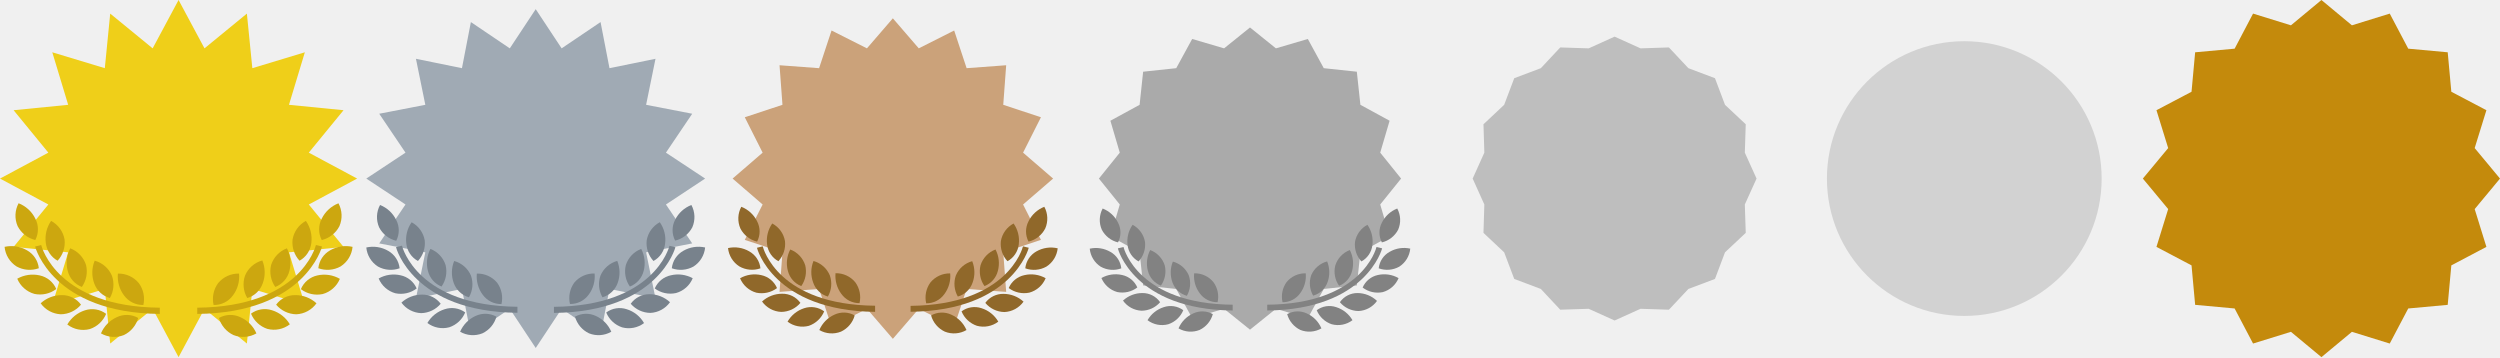
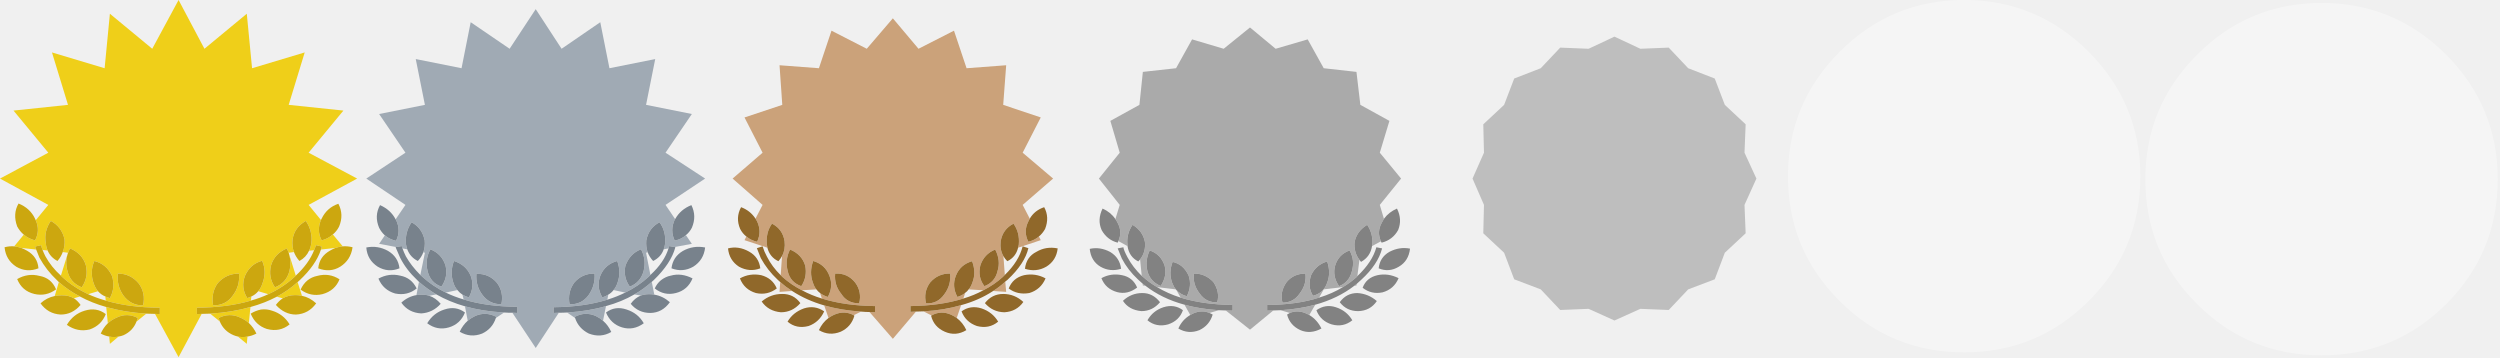
- <svg xmlns="http://www.w3.org/2000/svg" id="icons" viewBox="0 0 546 78">
+ <svg xmlns="http://www.w3.org/2000/svg" xmlns:xlink="http://www.w3.org/1999/xlink" version="1.1" preserveAspectRatio="none" x="0px" y="0px" width="546px" height="78px" viewBox="0 0 546 78">
  <defs>
-     <style>.cls-1{fill:#efcf19;}.cls-2{fill:#a0aab4;}.cls-3{fill:#cba27a;}.cls-4{fill:#aaa;}.cls-5{fill:#bebebe;}.cls-6{fill:#cca70f;}.cls-7{fill:#78828c;}.cls-8{fill:#90682a;}.cls-9{fill:#828282;}.cls-10{fill:#d2d2d2;}.cls-11{fill:#c48a0c;}</style>
+     <g id="Layer0_0_FILL">
+       <path fill="#AAAAAA" stroke="none" d=" M 296.3 62 Q 296.05 62.206 295.8 62.4 L 296.25 62.35 296.3 62 M 250.15 62.4 Q 249.848 62.19 249.55 61.95 L 249.6 62.35 250.15 62.4 M 279.65 67.75 L 281.7 68.35 Q 283.454 67.615 285.35 68.5 285.673 68.654 285.95 68.8 L 287.25 66.55 Q 283.777 67.502 279.65 67.75 M 264.15 68.35 L 266.2 67.75 Q 262.145 67.496 258.7 66.55 L 259.95 68.8 Q 260.217 68.635 260.5 68.5 262.392 67.617 264.15 68.35 M 289.1 14.9 L 285.6 8.6 278.6 10.65 273 6 267.25 10.65 260.35 8.6 256.85 14.9 249.6 15.7 248.85 22.9 242.5 26.4 244.55 33.35 240 39 244.55 44.75 243.6 47.85 Q 243.888 48.266 244.1 48.7 245.163 50.641 244.25 52.65 L 246.25 53.75 Q 246.262 53.668 246.25 53.55 245.95 51.15 247.35 49.1 249.6 50.45 250.05 52.85 250.268 55.033 249 56.65 L 249.35 60.25 Q 249.488 60.346 249.6 60.45 251.012 61.714 252.7 62.7 L 256.8 63.2 Q 256.307 62.581 256 61.75 255.2 59.55 256.1 57.2 258.45 57.7 259.6 60.2 260.35 62.4 259.2 64.7 257.789 64.31 256.9 63.3 L 257.85 65 Q 262.752 66.525 269.2 66.6 L 269.2 67.85 Q 268.451 67.847 267.7 67.8 L 273 72 278.1 67.8 Q 277.452 67.847 276.75 67.85 L 276.75 66.6 Q 283.183 66.575 288.1 65 L 289.1 63.2 293.3 62.7 Q 294.966 61.701 296.35 60.45 296.419 60.385 296.45 60.3 L 296.9 56.75 Q 295.627 55.076 295.85 52.85 296.3 50.5 298.6 49.1 299.95 51.15 299.7 53.55 299.685 53.669 299.65 53.75 L 301.6 52.7 Q 300.675 50.662 301.75 48.7 301.982 48.226 302.25 47.8 L 301.35 44.75 306 39 301.35 33.35 303.45 26.4 297.1 22.9 296.25 15.7 289.1 14.9 M 280.1 66.1 Q 279.45 63.8 281 61.6 282.55 59.75 285.1 59.75 285.4 62.1 283.85 64.1 282.5 66.1 280.1 66.1 M 294.75 54.7 Q 295.95 56.85 295.25 59.25 294.65 61.65 292.45 62.5 290.95 60.3 291.6 58 292.35 55.55 294.75 54.7 M 286.35 60.1 Q 287.4 57.85 289.85 57.1 290.7 59.6 289.85 61.75 289.1 64 286.75 64.6 285.5 62.55 286.35 60.1 M 265 61.6 Q 266.45 63.75 265.85 66 263.45 66.15 262 64.1 260.45 62.1 260.75 59.75 263.2 59.7 265 61.6 M 250.6 59.25 Q 250.05 56.85 251.1 54.7 253.5 55.5 254.35 58 254.95 60.25 253.5 62.45 251.25 61.55 250.6 59.25 Z" />
+       <path fill="#828282" stroke="none" d=" M 246.25 53.55 Q 246.262 53.668 246.25 53.75 246.599 56.099 248.6 57.1 248.816 56.878 249 56.65 250.268 55.033 250.05 52.85 249.6 50.45 247.35 49.1 245.95 51.15 246.25 53.55 M 259.6 60.2 Q 258.45 57.7 256.1 57.2 255.2 59.55 256 61.75 256.307 62.581 256.8 63.2 256.869 63.262 256.9 63.3 257.789 64.31 259.2 64.7 260.35 62.4 259.6 60.2 M 278.1 67.8 Q 278.895 67.802 279.65 67.75 283.777 67.502 287.25 66.55 292.197 65.187 295.8 62.4 296.05 62.206 296.3 62 296.837 61.538 297.35 61.05 300.95 57.75 301.85 54.25 L 300.6 54 Q 299.719 57.232 296.45 60.3 296.419 60.385 296.35 60.45 294.966 61.701 293.3 62.7 290.976 64.124 288.1 65 283.183 66.575 276.75 66.6 L 276.75 67.85 Q 277.452 67.847 278.1 67.8 M 281.7 68.35 Q 281.415 68.503 281.1 68.7 281.7 71.05 284 72.1 286.2 73.05 288.6 71.75 287.704 69.873 285.95 68.8 285.673 68.654 285.35 68.5 283.454 67.615 281.7 68.35 M 267.7 67.8 Q 268.451 67.847 269.2 67.85 L 269.2 66.6 Q 262.752 66.525 257.85 65 255.015 64.104 252.7 62.7 251.012 61.714 249.6 60.45 249.488 60.346 249.35 60.25 247.387 58.333 246.25 56.2 245.4 54.6 245.35 54 L 244.1 54.25 245 56.45 Q 246.3 58.95 248.55 61.05 249.036 61.512 249.55 61.95 249.848 62.19 250.15 62.4 253.739 65.201 258.7 66.55 262.145 67.496 266.2 67.75 266.966 67.801 267.7 67.8 M 264.85 68.7 Q 264.515 68.501 264.15 68.35 262.392 67.617 260.5 68.5 260.217 68.635 259.95 68.8 258.178 69.833 257.35 71.75 259.55 73.05 261.95 72.1 264.15 71.05 264.85 68.7 M 244.1 48.7 Q 243.888 48.266 243.6 47.85 242.596 46.348 240.8 45.55 239.6 48 240.6 50.25 241.8 52.4 244.1 53 244.187 52.834 244.25 52.65 245.163 50.641 244.1 48.7 M 251.1 54.7 Q 250.05 56.85 250.6 59.25 251.25 61.55 253.5 62.45 254.95 60.25 254.35 58 253.5 55.5 251.1 54.7 M 265.85 66 Q 266.45 63.75 265 61.6 263.2 59.7 260.75 59.75 260.45 62.1 262 64.1 263.45 66.15 265.85 66 M 289.85 57.1 Q 287.4 57.85 286.35 60.1 285.5 62.55 286.75 64.6 289.1 64 289.85 61.75 290.7 59.6 289.85 57.1 M 295.25 59.25 Q 295.95 56.85 294.75 54.7 292.35 55.55 291.6 58 290.95 60.3 292.45 62.5 294.65 61.65 295.25 59.25 M 281 61.6 Q 279.45 63.8 280.1 66.1 282.5 66.1 283.85 64.1 285.4 62.1 285.1 59.75 282.55 59.75 281 61.6 M 299.65 53.75 Q 299.685 53.669 299.7 53.55 299.95 51.15 298.6 49.1 296.3 50.5 295.85 52.85 295.627 55.076 296.9 56.75 297.069 56.997 297.25 57.2 299.295 56.058 299.65 53.75 M 302.25 47.8 Q 301.982 48.226 301.75 48.7 300.675 50.662 301.6 52.7 301.675 52.856 301.75 53 304.15 52.4 305.35 50.25 306.3 47.95 305.1 45.55 303.307 46.329 302.25 47.8 M 242.5 55.05 Q 240.3 53.85 238 54.35 238.25 57 240.35 58.25 242.45 59.45 244.85 58.7 244.55 56.3 242.5 55.05 M 300.7 65.75 Q 298.85 64.15 296.45 64 294.05 64 292.6 66 294.1 67.95 296.6 67.95 299.25 67.9 300.7 65.75 M 297.6 62.85 Q 299.5 64.35 301.95 63.85 304.45 63.15 305.45 60.75 303.15 59.6 300.85 60.1 298.4 60.65 297.6 62.85 M 287.5 67.75 Q 288.4 70.1 290.85 70.85 293.35 71.55 295.35 69.95 294.1 67.85 291.75 67.1 289.5 66.35 287.5 67.75 M 258.35 67.75 Q 256.5 66.35 254.1 67.1 251.8 67.85 250.6 69.95 252.55 71.55 255.1 70.85 257.55 70.05 258.35 67.75 M 245.25 65.7 Q 246.55 67.7 249.3 67.95 251.7 67.95 253.35 66 251.8 64 249.5 64 247.05 64 245.25 65.7 M 244 63.8 Q 246.25 64.4 248.35 62.8 247.4 60.55 245.05 60.1 242.65 59.6 240.55 60.75 241.45 63.1 244 63.8 M 305.5 58.25 Q 307.65 57 307.95 54.3 305.65 53.85 303.45 55 301.35 56.2 301.1 58.6 303.35 59.55 305.5 58.25 Z" />
+       <path fill="#FFFFFF" fill-opacity="0.349" stroke="none" d=" M 545.5 39.15 Q 545.5 23.3 534.25 11.95 522.9 0.65 507.05 0.65 491.1 0.65 479.85 11.95 468.55 23.25 468.55 39.15 468.55 55.2 479.85 66.4 491 77.6 507.05 77.6 523 77.6 534.25 66.4 545.5 55.15 545.5 39.15 M 467.45 38.5 Q 467.45 22.65 456.15 11.3 444.8 0 429 0 413.05 0 401.8 11.3 390.5 22.6 390.5 38.5 390.5 54.55 401.8 65.75 412.95 76.95 429 76.95 444.9 76.95 456.15 65.75 467.45 54.5 467.45 38.5 Z" />
+       <path fill="#A0AAB4" stroke="none" d=" M 92.15 64.35 Q 93.007 64.35 93.75 64.6 L 95.3 64.3 Q 93.263 63.095 91.5 61.55 L 90.95 64.45 Q 91.53 64.35 92.15 64.35 M 102.15 70.05 Q 102.891 69.445 103.8 69 106.1 68 108.4 69.2 108.36 69.337 108.3 69.45 L 110.1 68.25 Q 105.425 68 101.55 66.9 L 102.15 70.05 M 131.1 4.85 L 122.65 10.65 117 2 111.3 10.65 102.8 4.85 100.8 14.9 90.8 12.9 92.8 22.9 82.8 24.9 88.55 33.35 80 39 88.55 44.75 86.4 47.9 Q 86.462 47.973 86.5 48.05 87.6 50.35 86.5 52.6 85.055 52.26 84.05 51.4 L 82.8 53.25 86.5 53.95 87.75 53.75 Q 87.82 53.994 87.9 54.25 L 88.95 54.45 Q 88.747 53.893 88.65 53.25 88.45 50.6 89.9 48.55 92.2 49.8 92.75 52.5 92.884 53.944 92.45 55.1 L 92.8 55.2 91.8 60.05 Q 92.06 60.275 92.3 60.5 94.509 62.507 97.35 63.9 L 99.9 63.35 Q 99.349 62.729 99.05 61.85 98.2 59.45 99.15 57 101.8 57.85 102.8 60.25 103.7 62.6 102.4 64.95 101.638 64.726 101 64.35 L 101.25 65.4 Q 106.347 66.976 113 67 L 113 68.35 Q 112.441 68.348 111.9 68.3 L 117 76 122.05 68.3 Q 121.489 68.348 120.9 68.35 L 120.9 67.1 Q 127.568 67.027 132.65 65.45 L 132.85 64.35 Q 132.281 64.731 131.55 64.95 130.2 62.65 131.1 60.25 132.1 57.75 134.8 57 135.7 59.45 134.85 61.8 134.547 62.708 134 63.35 L 136.55 63.9 Q 139.411 62.502 141.6 60.5 141.842 60.288 142.05 60.05 L 141.1 55.2 141.45 55.1 Q 141.043 53.942 141.15 52.5 141.7 49.75 144.05 48.55 145.5 50.55 145.25 53.25 145.176 53.89 144.95 54.45 L 146 54.25 Q 146.087 53.998 146.15 53.75 L 147.35 53.95 151.1 53.25 149.8 51.35 Q 148.816 52.263 147.35 52.55 146.3 50.3 147.35 48 147.394 47.918 147.45 47.85 L 145.35 44.75 154 39 145.35 33.35 151.1 24.9 141.1 22.9 143.1 12.9 133.1 14.9 131.1 4.85 M 94 54.45 Q 96.5 55.45 97.3 58 97.9 60.5 96.4 62.6 94 61.75 93.4 59.25 92.75 56.7 94 54.45 M 140 54.45 Q 141.2 56.7 140.55 59.25 139.85 61.7 137.55 62.6 136.05 60.5 136.6 58 137.6 55.35 140 54.45 M 125.4 61.75 Q 127.15 59.7 129.85 59.75 130.05 62.3 128.55 64.45 127 66.55 124.4 66.45 123.9 63.85 125.4 61.75 M 104.05 59.8 Q 106.85 59.75 108.55 61.8 110.05 63.8 109.5 66.45 106.9 66.45 105.4 64.45 103.85 62.45 104.05 59.8 M 125.6 69.45 Q 125.588 69.341 125.55 69.2 127.75 68 130.1 69 131.011 69.446 131.7 70.05 L 132.35 66.85 Q 128.5 67.981 123.85 68.25 L 125.6 69.45 M 141.8 64.25 Q 142.378 64.25 142.9 64.35 L 142.35 61.55 Q 140.637 63.098 138.55 64.3 L 139.95 64.55 Q 140.802 64.25 141.8 64.25 Z" />
+       <path fill="#78828C" stroke="none" d=" M 90.95 64.45 Q 89.097 64.767 87.65 66.1 89.2 68.3 92 68.45 94.5 68.3 96.25 66.35 95.157 65.064 93.75 64.6 93.007 64.35 92.15 64.35 91.53 64.35 90.95 64.45 M 102.4 64.95 Q 103.7 62.6 102.8 60.25 101.8 57.85 99.15 57 98.2 59.45 99.05 61.85 99.349 62.729 99.9 63.35 100.372 63.953 101 64.35 101.638 64.726 102.4 64.95 M 101.55 66.9 Q 105.425 68 110.1 68.25 110.983 68.318 111.9 68.3 112.441 68.348 113 68.35 L 113 67 Q 106.347 66.976 101.25 65.4 99.171 64.789 97.35 63.9 94.509 62.507 92.3 60.5 92.06 60.275 91.8 60.05 89.817 58.065 88.65 56 88.189 55.079 87.9 54.25 87.82 53.994 87.75 53.75 L 86.5 53.95 86.4 54 87.4 56.3 Q 88.7 58.9 91.15 61.2 91.337 61.375 91.5 61.55 93.263 63.095 95.3 64.3 98.128 65.917 101.55 66.9 M 103.8 69 Q 102.891 69.445 102.15 70.05 101.044 71.039 100.4 72.45 102.75 73.85 105.3 72.85 107.524 71.809 108.3 69.45 108.36 69.337 108.4 69.2 106.1 68 103.8 69 M 86.4 47.9 Q 85.316 45.813 83 44.8 81.7 47.15 82.8 49.75 83.298 50.725 84.05 51.4 85.055 52.26 86.5 52.6 87.6 50.35 86.5 48.05 86.462 47.973 86.4 47.9 M 108.55 61.8 Q 106.85 59.75 104.05 59.8 103.85 62.45 105.4 64.45 106.9 66.45 109.5 66.45 110.05 63.8 108.55 61.8 M 129.85 59.75 Q 127.15 59.7 125.4 61.75 123.9 63.85 124.4 66.45 127 66.55 128.55 64.45 130.05 62.3 129.85 59.75 M 140.55 59.25 Q 141.2 56.7 140 54.45 137.6 55.35 136.6 58 136.05 60.5 137.55 62.6 139.85 61.7 140.55 59.25 M 97.3 58 Q 96.5 55.45 94 54.45 92.75 56.7 93.4 59.25 94 61.75 96.4 62.6 97.9 60.5 97.3 58 M 92.45 55.1 Q 92.884 53.944 92.75 52.5 92.2 49.8 89.9 48.55 88.45 50.6 88.65 53.25 88.747 53.893 88.95 54.45 89.584 56.167 91.25 57 92.064 56.163 92.45 55.1 M 125.55 69.2 Q 125.588 69.341 125.6 69.45 126.338 71.719 128.6 72.85 131.2 73.85 133.5 72.5 132.857 71.061 131.7 70.05 131.011 69.446 130.1 69 127.75 68 125.55 69.2 M 134.85 61.8 Q 135.7 59.45 134.8 57 132.1 57.75 131.1 60.25 130.2 62.65 131.55 64.95 132.281 64.731 132.85 64.35 133.531 63.967 134 63.35 134.547 62.708 134.85 61.8 M 142.9 64.35 Q 142.378 64.25 141.8 64.25 140.802 64.25 139.95 64.55 138.663 65.072 137.75 66.35 139.4 68.35 142.05 68.35 144.65 68.3 146.3 66 144.762 64.654 142.9 64.35 M 144.95 54.45 Q 145.176 53.89 145.25 53.25 145.5 50.55 144.05 48.55 141.7 49.75 141.15 52.5 141.043 53.942 141.45 55.1 141.858 56.161 142.65 57 144.384 56.133 144.95 54.45 M 120.9 67.1 L 120.9 68.35 Q 121.489 68.348 122.05 68.3 122.971 68.308 123.85 68.25 128.5 67.981 132.35 66.85 135.774 65.912 138.55 64.3 140.637 63.098 142.35 61.55 142.561 61.376 142.75 61.2 146.55 57.55 147.5 54 L 147.35 53.95 146.15 53.75 Q 146.087 53.998 146 54.25 145.066 57.29 142.05 60.05 141.842 60.288 141.6 60.5 139.411 62.502 136.55 63.9 134.751 64.801 132.65 65.45 127.568 67.027 120.9 67.1 M 147.45 47.85 Q 147.394 47.918 147.35 48 146.3 50.3 147.35 52.55 148.816 52.263 149.8 51.35 150.59 50.728 151.1 49.75 152.2 47.2 151 44.8 148.639 45.715 147.45 47.85 M 97.05 67.6 Q 94.65 68.35 93.3 70.6 95.5 72.25 98.05 71.5 100.55 70.75 101.55 68.25 99.55 66.75 97.05 67.6 M 87.4 60.2 Q 84.95 59.6 82.65 60.85 83.7 63.35 86.3 64.1 88.95 64.65 91 63 89.85 60.65 87.4 60.2 M 132.35 68.25 Q 133.4 70.75 135.85 71.5 138.35 72.25 140.6 70.6 139.35 68.4 136.85 67.6 134.35 66.75 132.35 68.25 M 146.65 58.6 Q 149.1 59.55 151.4 58.25 153.7 56.8 154 54.05 151.4 53.55 149.15 54.8 146.95 56.1 146.65 58.6 M 146.5 60.2 Q 145.4 60.4 144.35 61.2 143.45 61.95 143 63 145.1 64.65 147.6 64 150.2 63.35 151.25 60.8 148.8 59.55 146.5 60.2 M 82.5 58.25 Q 84.8 59.6 87.25 58.6 86.95 56.1 84.75 54.8 82.5 53.55 80 54.05 80.2 56.75 82.5 58.25 Z" />
+       <path fill="#CBA27A" stroke="none" d=" M 216.9 63.55 L 219.75 63.75 219.55 61.5 Q 218.334 62.642 216.9 63.55 M 207.75 68.75 Q 208.418 69.062 208.95 69.45 L 209.9 66.65 Q 206.187 67.744 201.7 68 L 203.45 68.9 Q 205.509 67.727 207.75 68.75 M 173 63.55 Q 171.614 62.674 170.4 61.6 L 170.25 63.75 173 63.55 M 186.45 68.85 L 188.05 68.05 Q 183.679 67.758 180 66.7 L 180.95 69.45 Q 181.506 69.051 182.15 68.75 184.434 67.73 186.45 68.85 M 211.1 14.9 L 208.35 6.7 200.6 10.65 195 4 189.3 10.65 181.6 6.7 178.85 14.9 170.25 14.25 170.85 22.9 162.6 25.65 166.55 33.35 160 39 166.55 44.75 165 47.75 Q 165.187 48.044 165.35 48.35 166.4 50.6 165.35 52.8 163.967 52.475 163 51.65 L 162.6 52.45 167.6 54.1 Q 167.541 53.801 167.5 53.45 167.2 50.85 168.6 48.85 170.95 50.05 171.35 52.7 171.562 54.504 170.8 55.9 L 170.5 60.1 Q 170.698 60.312 170.9 60.5 172.795 62.191 175.15 63.4 L 178.3 63.2 Q 177.82 62.597 177.55 61.75 176.7 59.5 177.6 57 180.2 57.75 181.15 60.25 182.05 62.55 180.8 64.85 179.834 64.56 179.1 64 L 179.5 65.2 Q 184.542 66.776 191.1 66.85 L 191.1 68.2 Q 190.508 68.192 189.9 68.15 L 195 74 200.05 68.05 Q 199.461 68.098 198.85 68.1 L 198.85 66.85 Q 205.414 66.776 210.4 65.2 L 210.8 63.95 Q 210.111 64.547 209.1 64.85 207.85 62.55 208.75 60.25 209.7 57.8 212.3 57.05 213.25 59.55 212.35 61.75 212.08 62.595 211.55 63.2 L 214.75 63.4 Q 217.129 62.194 219 60.5 219.239 60.282 219.45 60.05 L 219.15 55.95 Q 218.337 54.547 218.55 52.7 219 50.05 221.35 48.85 222.75 50.8 222.5 53.45 222.454 53.789 222.35 54.1 L 227.3 52.45 226.9 51.65 Q 225.92 52.47 224.6 52.8 223.45 50.6 224.6 48.35 224.738 48.047 224.9 47.75 L 223.35 44.75 230 39 223.35 33.35 227.3 25.65 219.1 22.9 219.75 14.25 211.1 14.9 M 182.4 59.75 Q 185.1 59.6 186.8 61.75 188.25 63.75 187.65 66.25 185.05 66.25 183.75 64.2 182.15 62.25 182.4 59.75 M 172.55 54.5 Q 175.1 55.55 175.85 58 176.35 60.45 175 62.5 172.6 61.65 172.05 59.25 171.4 56.7 172.55 54.5 M 214.1 58 Q 214.9 55.5 217.35 54.5 218.6 56.9 217.85 59.25 217.3 61.6 215 62.5 213.5 60.55 214.1 58 M 203.1 61.75 Q 204.85 59.7 207.5 59.75 207.75 62.25 206.25 64.25 204.75 66.4 202.25 66.25 201.65 63.8 203.1 61.75 Z" />
+       <path fill="#90682A" stroke="none" d=" M 203.45 68.9 Q 203.404 68.918 203.35 68.95 203.95 71.4 206.35 72.45 208.75 73.5 211.05 72.1 210.312 70.483 208.95 69.45 208.418 69.062 207.75 68.75 205.509 67.727 203.45 68.9 M 212.3 57.05 Q 209.7 57.8 208.75 60.25 207.85 62.55 209.1 64.85 210.111 64.547 210.8 63.95 211.252 63.648 211.55 63.2 212.08 62.595 212.35 61.75 213.25 59.55 212.3 57.05 M 222.35 54.1 Q 222.454 53.789 222.5 53.45 222.75 50.8 221.35 48.85 219 50.05 218.55 52.7 218.337 54.547 219.15 55.95 219.493 56.543 220 57.05 221.864 56.14 222.35 54.1 M 167.5 53.45 Q 167.541 53.801 167.6 54.1 168.103 56.144 170 57.05 170.482 56.524 170.8 55.9 171.562 54.504 171.35 52.7 170.95 50.05 168.6 48.85 167.2 50.85 167.5 53.45 M 177.6 57 Q 176.7 59.5 177.55 61.75 177.82 62.597 178.3 63.2 178.665 63.681 179.1 64 179.834 64.56 180.8 64.85 182.05 62.55 181.15 60.25 180.2 57.75 177.6 57 M 200.05 68.05 Q 200.884 68.054 201.7 68 206.187 67.744 209.9 66.65 213.841 65.567 216.9 63.55 218.334 62.642 219.55 61.5 219.821 61.318 220.05 61.1 223.8 57.6 224.6 54.2 L 223.35 53.8 Q 222.512 57.104 219.45 60.05 219.239 60.282 219 60.5 217.129 62.194 214.75 63.4 212.763 64.495 210.4 65.2 205.414 66.776 198.85 66.85 L 198.85 68.1 Q 199.461 68.098 200.05 68.05 M 188.05 68.05 Q 188.98 68.141 189.9 68.15 190.508 68.192 191.1 68.2 L 191.1 66.85 Q 184.542 66.776 179.5 65.2 177.172 64.492 175.15 63.4 172.795 62.191 170.9 60.5 170.698 60.312 170.5 60.1 168.59 58.23 167.5 56.05 166.9 54.95 166.55 53.8 L 165.3 54.2 166.15 56.35 Q 167.6 59 169.85 61.1 170.12 61.355 170.4 61.6 171.614 62.674 173 63.55 176.089 65.566 180 66.7 183.679 67.758 188.05 68.05 M 183.6 72.45 Q 185.9 71.4 186.6 68.95 186.541 68.915 186.45 68.85 184.434 67.73 182.15 68.75 181.506 69.051 180.95 69.45 179.599 70.458 178.85 72.1 181.1 73.45 183.6 72.45 M 165.35 48.35 Q 165.187 48.044 165 47.75 163.838 45.985 161.85 45.25 160.6 47.55 161.65 50 162.176 51.007 163 51.65 163.967 52.475 165.35 52.8 166.4 50.6 165.35 48.35 M 224.9 47.75 Q 224.738 48.047 224.6 48.35 223.45 50.6 224.6 52.8 225.92 52.47 226.9 51.65 227.688 50.99 228.25 50 229.25 47.45 228.05 45.25 225.966 45.945 224.9 47.75 M 207.5 59.75 Q 204.85 59.7 203.1 61.75 201.65 63.8 202.25 66.25 204.75 66.4 206.25 64.25 207.75 62.25 207.5 59.75 M 217.35 54.5 Q 214.9 55.5 214.1 58 213.5 60.55 215 62.5 217.3 61.6 217.85 59.25 218.6 56.9 217.35 54.5 M 175.85 58 Q 175.1 55.55 172.55 54.5 171.4 56.7 172.05 59.25 172.6 61.65 175 62.5 176.35 60.45 175.85 58 M 186.8 61.75 Q 185.1 59.6 182.4 59.75 182.15 62.25 183.75 64.2 185.05 66.25 187.65 66.25 188.25 63.75 186.8 61.75 M 213.35 71.2 Q 216 71.9 218 70.25 216.75 68.15 214.35 67.35 211.95 66.6 210 68 210.9 70.35 213.35 71.2 M 215.1 66.2 Q 216.8 68.15 219.35 68.2 222 68.05 223.5 65.95 221.6 64.2 219.1 64.2 216.65 64.2 215.1 66.2 M 228.35 60.8 Q 226.15 59.6 223.65 60.1 221.2 60.7 220.3 63 222.2 64.45 224.8 64 227.3 63.25 228.35 60.8 M 226.35 55 Q 224.15 56.1 223.85 58.7 226.3 59.5 228.5 58.25 230.7 56.9 231 54.25 228.45 53.75 226.35 55 M 180 68 Q 177.95 66.6 175.6 67.35 173.2 68.2 172 70.25 173.95 71.9 176.6 71.2 178.95 70.35 180 68 M 166.35 65.85 Q 167.8 67.95 170.55 68.2 173.05 68.2 174.8 66.2 173.3 64.15 170.8 64.2 168.3 64.2 166.35 65.85 M 165.1 64 Q 167.6 64.55 169.65 63 168.7 60.75 166.25 60.1 163.75 59.6 161.6 60.8 162.55 63.25 165.1 64 M 166.05 58.6 Q 165.75 56.15 163.6 54.95 161.3 53.65 159 54.25 159.25 56.85 161.4 58.25 163.7 59.5 166.05 58.6 Z" />
+       <path fill="#EFCF19" stroke="none" d=" M 54.05 73.5 Q 52.995 73.725 51.95 73.5 L 53.9 75.1 54.05 73.5 M 45.9 68.5 L 48 70.2 Q 47.864 69.86 47.75 69.45 50.1 68.25 52.45 69.35 53.518 69.817 54.35 70.55 L 54.7 67.05 Q 50.721 68.203 45.9 68.5 M 61.75 65.15 Q 62.949 64.45 64.5 64.45 65.246 64.45 65.95 64.6 L 65 61.6 Q 62.979 63.437 60.45 64.8 L 61.75 65.15 M 16.15 65.15 L 17.45 64.75 Q 14.943 63.431 12.85 61.6 L 11.95 64.65 Q 12.686 64.5 13.5 64.5 15.009 64.471 16.15 65.15 M 25.9 73.5 Q 24.875 73.724 23.85 73.5 L 24 75.1 25.9 73.5 M 30.1 69.45 Q 29.992 69.883 29.8 70.25 L 31.95 68.5 Q 27.198 68.199 23.2 67.05 L 23.55 70.6 Q 24.396 69.833 25.5 69.35 27.8 68.25 30.1 69.45 M 63.05 22.9 L 66.55 11.45 55.05 14.9 53.9 3 44.65 10.65 39 0 33.25 10.65 24 3 22.85 14.9 11.35 11.45 14.85 22.9 2.95 24.15 10.55 33.35 0 39 10.55 44.75 7.8 48.1 Q 8.813 50.36 7.65 52.5 6.222 52.123 5.2 51.25 L 3.1 53.8 Q 3.875 53.894 4.65 54.15 L 7.9 54.5 7.65 53.85 9 53.55 Q 9.028 53.938 9.3 54.6 L 10.4 54.7 Q 10.069 53.979 10 53.05 9.55 50.5 11.1 48.25 13.5 49.55 14.1 52.3 14.211 53.801 13.7 55.05 L 14.85 55.2 13.3 60.2 Q 13.45 60.37 13.6 60.5 16.04 62.754 19.25 64.25 L 21.4 63.6 Q 20.841 62.947 20.5 62 19.55 59.45 20.6 57 23.25 57.65 24.45 60.25 25.25 62.8 24 65.1 23.466 64.977 23 64.75 L 23.1 65.65 Q 28.219 67.176 34.9 67.2 L 34.9 68.6 Q 34.379 68.595 33.85 68.55 L 39 78 44.05 68.55 Q 43.527 68.595 43 68.6 L 43 67.2 Q 49.683 67.176 54.8 65.65 L 54.9 64.75 Q 54.482 64.965 54 65.1 52.55 62.8 53.5 60.25 54.65 57.65 57.25 56.95 58.3 59.35 57.3 61.95 56.987 62.91 56.4 63.6 L 58.6 64.25 Q 61.856 62.758 64.3 60.5 64.449 60.365 64.6 60.2 L 63.15 55.55 Q 63.674 57.39 63.2 59.25 62.5 61.8 60.05 62.75 58.55 60.55 59.2 57.95 59.95 55.4 62.65 54.25 62.882 54.724 63.05 55.2 L 64.2 55.05 Q 63.733 53.799 63.9 52.3 64.3 49.65 66.8 48.25 68.3 50.5 68 53.05 67.878 53.993 67.5 54.75 L 68.6 54.65 Q 68.841 54.102 69 53.55 L 70.3 53.85 Q 70.218 54.171 70.1 54.5 L 73.25 54.15 Q 74.055 53.892 74.85 53.8 L 72.7 51.2 Q 71.699 52.11 70.25 52.5 69.123 50.34 70.1 48.05 L 67.4 44.75 78 39 67.4 33.35 75 24.15 63.05 22.9 M 25.75 59.75 Q 28.45 59.75 30.25 61.85 31.85 63.95 31.25 66.7 28.6 66.7 27 64.6 25.45 62.45 25.75 59.75 M 14.75 59.25 Q 14 56.65 15.3 54.25 18 55.4 18.75 57.95 19.35 60.6 17.85 62.75 15.35 61.75 14.75 59.25 M 50.8 64.6 Q 49.3 66.7 46.55 66.7 46.05 63.95 47.55 61.85 49.4 59.75 52.2 59.75 52.45 62.45 50.8 64.6 Z" />
+       <path fill="#CCA70F" stroke="none" d=" M 47.75 69.45 Q 47.864 69.86 48 70.2 48.88 72.309 51 73.2 51.482 73.401 51.95 73.5 52.995 73.725 54.05 73.5 55.013 73.362 56 72.85 55.362 71.49 54.35 70.55 53.518 69.817 52.45 69.35 50.1 68.25 47.75 69.45 M 57.25 56.95 Q 54.65 57.65 53.5 60.25 52.55 62.8 54 65.1 54.482 64.965 54.9 64.75 55.803 64.339 56.4 63.6 56.987 62.91 57.3 61.95 58.3 59.35 57.25 56.95 M 64.5 64.45 Q 62.949 64.45 61.75 65.15 60.914 65.708 60.25 66.6 62.15 68.7 64.65 68.7 67.4 68.55 69.05 66.25 67.659 64.966 65.95 64.6 65.246 64.45 64.5 64.45 M 70.1 54.5 Q 70.218 54.171 70.3 53.85 L 69 53.55 Q 68.841 54.102 68.6 54.65 67.457 57.552 64.6 60.2 64.449 60.365 64.3 60.5 61.856 62.758 58.6 64.25 56.842 65.08 54.8 65.65 49.683 67.176 43 67.2 L 43 68.6 Q 43.527 68.595 44.05 68.55 45 68.555 45.9 68.5 50.721 68.203 54.7 67.05 57.833 66.192 60.45 64.8 62.979 63.437 65 61.6 65.214 61.425 65.4 61.25 69.007 57.871 70.1 54.5 M 67.5 54.75 Q 67.878 53.993 68 53.05 68.3 50.5 66.8 48.25 64.3 49.65 63.9 52.3 63.733 53.799 64.2 55.05 64.6 56.111 65.4 57 66.864 56.187 67.5 54.75 M 74.85 53.8 Q 74.055 53.892 73.25 54.15 72.656 54.396 72.05 54.75 69.75 56.05 69.5 58.6 72.1 59.6 74.3 58.25 76.6 56.8 77 54 75.912 53.723 74.85 53.8 M 17.6 66.6 Q 16.971 65.698 16.15 65.15 15.009 64.471 13.5 64.5 12.686 64.5 11.95 64.65 10.187 65.018 8.85 66.25 10.5 68.55 13.25 68.7 15.8 68.7 17.6 66.6 M 3.1 53.8 Q 2.051 53.721 1 54 1.25 56.75 3.55 58.25 5.85 59.6 8.4 58.6 8.2 56.05 5.9 54.75 5.28 54.396 4.65 54.15 3.875 53.894 3.1 53.8 M 13.7 55.05 Q 14.211 53.801 14.1 52.3 13.5 49.55 11.1 48.25 9.55 50.5 10 53.05 10.069 53.979 10.4 54.7 11.008 56.18 12.55 57 13.327 56.112 13.7 55.05 M 33.85 68.55 Q 34.379 68.595 34.9 68.6 L 34.9 67.2 Q 28.219 67.176 23.1 65.65 21.067 65.078 19.25 64.25 16.04 62.754 13.6 60.5 13.45 60.37 13.3 60.2 11.209 58.334 9.9 55.95 9.521 55.192 9.3 54.6 9.028 53.938 9 53.55 L 7.65 53.85 7.9 54.5 8.6 56.25 Q 10.1 59 12.5 61.25 12.689 61.425 12.85 61.6 14.943 63.431 17.45 64.75 20.102 66.185 23.2 67.05 27.198 68.199 31.95 68.5 32.907 68.555 33.85 68.55 M 22 72.85 Q 22.925 73.35 23.85 73.5 24.875 73.724 25.9 73.5 26.45 73.42 27 73.2 29.042 72.242 29.8 70.25 29.992 69.883 30.1 69.45 27.8 68.25 25.5 69.35 24.396 69.833 23.55 70.6 22.594 71.528 22 72.85 M 24.45 60.25 Q 23.25 57.65 20.6 57 19.55 59.45 20.5 62 20.841 62.947 21.4 63.6 22.066 64.362 23 64.75 23.466 64.977 24 65.1 25.25 62.8 24.45 60.25 M 7.8 48.1 Q 7.737 47.92 7.65 47.75 6.55 45.45 4.05 44.45 2.75 46.7 3.75 49.45 4.326 50.534 5.2 51.25 6.222 52.123 7.65 52.5 8.813 50.36 7.8 48.1 M 70.25 47.75 Q 70.177 47.899 70.1 48.05 69.123 50.34 70.25 52.5 71.699 52.11 72.7 51.2 73.519 50.518 74.05 49.5 75.15 46.9 73.9 44.5 71.4 45.35 70.25 47.75 M 46.55 66.7 Q 49.3 66.7 50.8 64.6 52.45 62.45 52.2 59.75 49.4 59.75 47.55 61.85 46.05 63.95 46.55 66.7 M 15.3 54.25 Q 14 56.65 14.75 59.25 15.35 61.75 17.85 62.75 19.35 60.6 18.75 57.95 18 55.4 15.3 54.25 M 30.25 61.85 Q 28.45 59.75 25.75 59.75 25.45 62.45 27 64.6 28.6 66.7 31.25 66.7 31.85 63.95 30.25 61.85 M 63.05 55.2 Q 62.882 54.724 62.65 54.25 59.95 55.4 59.2 57.95 58.55 60.55 60.05 62.75 62.5 61.8 63.2 59.25 63.674 57.39 63.15 55.55 L 63.05 55.2 M 59.4 67.85 Q 58.3 67.45 57 67.6 55.8 67.85 54.75 68.5 55.8 71.05 58.3 71.85 61.1 72.6 63.25 70.85 61.9 68.6 59.4 67.85 M 65.65 63.25 Q 67.85 64.85 70.4 64.25 73.15 63.5 74.15 61 71.9 59.55 69.3 60.25 66.8 60.75 65.65 63.25 M 18.5 67.85 Q 16 68.6 14.6 70.95 16.95 72.6 19.6 71.95 22.15 71.05 23.1 68.6 21.1 67.05 18.5 67.85 M 8.6 60.25 Q 6.1 59.6 3.75 60.95 4.8 63.55 7.5 64.2 10.05 64.8 12.25 63.2 11.2 60.7 8.6 60.25 Z" />
+       <path fill="#BEBEBE" stroke="none" d=" M 381 44.75 L 383.6 39 381 33.35 381.25 27.15 376.7 22.9 374.5 17.15 368.7 14.9 364.45 10.4 358.25 10.65 352.6 8 346.95 10.65 340.75 10.4 336.5 14.9 330.7 17.15 328.5 22.9 323.95 27.15 324.1 33.35 321.6 39 324.1 44.75 323.95 50.95 328.5 55.2 330.7 61 336.5 63.2 340.75 67.7 346.95 67.45 352.6 70 358.25 67.45 364.45 67.7 368.7 63.2 374.5 61 376.7 55.2 381.25 50.95 381 44.75 Z" />
+     </g>
  </defs>
-   <polygon class="cls-1" points="39 0 44.66 10.56 53.92 2.97 55.11 14.89 66.58 11.42 63.11 22.89 75.03 24.07 67.44 33.34 78 39 67.44 44.66 75.03 53.92 63.11 55.11 66.58 66.58 55.11 63.11 53.92 75.03 44.66 67.44 39 78 33.34 67.44 24.07 75.03 22.89 63.11 11.42 66.58 14.89 55.11 2.97 53.92 10.56 44.66 0 39 10.56 33.34 2.97 24.07 14.89 22.89 11.42 11.42 22.89 14.89 24.07 2.97 33.34 10.56 39 0" />
-   <polygon class="cls-2" points="117 2 122.66 10.56 131.16 4.82 133.11 14.89 143.16 12.84 141.11 22.89 151.18 24.84 145.44 33.34 154 39 145.44 44.66 151.18 53.16 141.11 55.11 143.16 65.16 133.11 63.11 131.16 73.18 122.66 67.44 117 76 111.34 67.44 102.84 73.18 100.89 63.11 90.84 65.16 92.89 55.11 82.82 53.16 88.56 44.66 80 39 88.56 33.34 82.82 24.84 92.89 22.89 90.84 12.84 100.89 14.89 102.84 4.82 111.34 10.56 117 2" />
-   <polygon class="cls-3" points="195 4 200.66 10.56 208.39 6.66 211.11 14.89 219.75 14.25 219.11 22.89 227.34 25.61 223.44 33.34 230 39 223.44 44.66 227.34 52.39 219.11 55.11 219.75 63.75 211.11 63.11 208.39 71.34 200.66 67.44 195 74 189.34 67.44 181.61 71.34 178.89 63.11 170.25 63.75 170.89 55.11 162.66 52.39 166.56 44.66 160 39 166.56 33.34 162.66 25.61 170.89 22.89 170.25 14.25 178.89 14.89 181.61 6.66 189.34 10.56 195 4" />
-   <polygon class="cls-4" points="273 6 278.66 10.56 285.63 8.51 289.11 14.89 296.33 15.66 297.11 22.89 303.49 26.37 301.44 33.34 306 39 301.44 44.66 303.49 51.63 297.11 55.11 296.33 62.34 289.11 63.11 285.63 69.49 278.66 67.44 273 72 267.34 67.44 260.37 69.49 256.89 63.11 249.66 62.34 248.89 55.11 242.51 51.63 244.56 44.66 240 39 244.56 33.34 242.51 26.37 248.89 22.89 249.66 15.66 256.89 14.89 260.37 8.51 267.34 10.56 273 6" />
-   <polygon class="cls-5" points="352.63 8 358.29 10.56 364.49 10.36 368.74 14.89 374.55 17.08 376.74 22.89 381.27 27.14 381.07 33.34 383.63 39 381.07 44.66 381.27 50.86 376.74 55.11 374.55 60.92 368.74 63.11 364.49 67.64 358.29 67.44 352.63 70 346.97 67.44 340.76 67.64 336.52 63.11 330.71 60.92 328.51 55.11 323.99 50.86 324.18 44.66 321.63 39 324.18 33.34 323.99 27.14 328.51 22.89 330.71 17.08 336.52 14.89 340.76 10.36 346.97 10.56 352.63 8" />
-   <path class="cls-6" d="M72.1,54.67a5.11,5.11,0,0,0-2.58,3.91,5.88,5.88,0,0,0,4.87-.39A5.71,5.71,0,0,0,77,53.91,6.85,6.85,0,0,0,72.1,54.67Z" />
-   <path class="cls-6" d="M68,53.05a6.86,6.86,0,0,0-1.2-4.81A5.7,5.7,0,0,0,63.9,52.3a5.85,5.85,0,0,0,1.52,4.64A5.1,5.1,0,0,0,68,53.05Z" />
-   <path class="cls-6" d="M63.21,59.16a6.84,6.84,0,0,0-.55-4.93,5.78,5.78,0,0,0-3.45,3.64,5.92,5.92,0,0,0,.91,4.8A5.05,5.05,0,0,0,63.21,59.16Z" />
-   <path class="cls-6" d="M57.38,61.88a6.84,6.84,0,0,0-.09-5,5.72,5.72,0,0,0-3.77,3.3A5.88,5.88,0,0,0,54,65.09,5.06,5.06,0,0,0,57.38,61.88Z" />
-   <path class="cls-6" d="M50.87,64.52a6.82,6.82,0,0,0,1.34-4.77,5.75,5.75,0,0,0-4.56,2.07,5.86,5.86,0,0,0-1,4.79A5.07,5.07,0,0,0,50.87,64.52Z" />
-   <path class="cls-6" d="M74.13,49.4a5.75,5.75,0,0,0-.21-5,6.83,6.83,0,0,0-3.65,3.35,5.06,5.06,0,0,0,0,4.68A5.91,5.91,0,0,0,74.13,49.4Z" />
-   <path class="cls-6" d="M69.32,60.15a5.09,5.09,0,0,0-3.61,3,5.87,5.87,0,0,0,4.77,1.07,5.73,5.73,0,0,0,3.75-3.32A6.85,6.85,0,0,0,69.32,60.15Z" />
-   <path class="cls-6" d="M60.31,66.54a5.88,5.88,0,0,0,4.41,2.1,5.73,5.73,0,0,0,4.4-2.4,6.78,6.78,0,0,0-4.62-1.79A5.1,5.1,0,0,0,60.31,66.54Z" />
-   <path class="cls-6" d="M59.44,67.77a5.07,5.07,0,0,0-4.62.73,5.86,5.86,0,0,0,3.57,3.33,5.68,5.68,0,0,0,4.91-1A6.84,6.84,0,0,0,59.44,67.77Z" />
-   <path class="cls-6" d="M52.49,69.27a5.07,5.07,0,0,0-4.67.17A5.86,5.86,0,0,0,51,73.18a5.74,5.74,0,0,0,5-.37A6.81,6.81,0,0,0,52.49,69.27Z" />
-   <path class="cls-6" d="M70.33,53.84,69,53.51c-.13.55-3.63,13.48-25.92,13.69l0,1.36C66.5,68.35,70.3,54,70.33,53.84Z" />
-   <path class="cls-6" d="M8.48,58.58A5.11,5.11,0,0,0,5.9,54.67,6.85,6.85,0,0,0,1,53.91a5.71,5.71,0,0,0,2.61,4.28A5.88,5.88,0,0,0,8.48,58.58Z" />
-   <path class="cls-6" d="M12.58,56.94A5.85,5.85,0,0,0,14.1,52.3a5.71,5.71,0,0,0-2.94-4.06A6.88,6.88,0,0,0,10,53.05,5.1,5.1,0,0,0,12.58,56.94Z" />
-   <path class="cls-6" d="M17.88,62.67a5.92,5.92,0,0,0,.91-4.8,5.78,5.78,0,0,0-3.45-3.64,6.84,6.84,0,0,0-.55,4.93A5.05,5.05,0,0,0,17.88,62.67Z" />
-   <path class="cls-6" d="M24,65.09a5.89,5.89,0,0,0,.45-4.86,5.72,5.72,0,0,0-3.77-3.3,6.84,6.84,0,0,0-.09,5A5.07,5.07,0,0,0,24,65.09Z" />
-   <path class="cls-6" d="M31.31,66.61a5.86,5.86,0,0,0-1-4.79,5.75,5.75,0,0,0-4.56-2.07,6.82,6.82,0,0,0,1.34,4.77A5.07,5.07,0,0,0,31.31,66.61Z" />
-   <path class="cls-6" d="M7.71,52.42a5.06,5.06,0,0,0,0-4.68,6.83,6.83,0,0,0-3.65-3.35,5.75,5.75,0,0,0-.21,5A5.91,5.91,0,0,0,7.71,52.42Z" />
-   <path class="cls-6" d="M8.68,60.15a6.85,6.85,0,0,0-4.91.72,5.73,5.73,0,0,0,3.75,3.32,5.87,5.87,0,0,0,4.77-1.07A5.09,5.09,0,0,0,8.68,60.15Z" />
-   <path class="cls-6" d="M17.69,66.54a5.1,5.1,0,0,0-4.19-2.09,6.81,6.81,0,0,0-4.62,1.79,5.73,5.73,0,0,0,4.4,2.4A5.88,5.88,0,0,0,17.69,66.54Z" />
-   <path class="cls-6" d="M18.56,67.77a6.84,6.84,0,0,0-3.86,3.1,5.68,5.68,0,0,0,4.91,1,5.86,5.86,0,0,0,3.57-3.33A5.07,5.07,0,0,0,18.56,67.77Z" />
-   <path class="cls-6" d="M25.51,69.27a6.81,6.81,0,0,0-3.46,3.54,5.74,5.74,0,0,0,5,.37,5.86,5.86,0,0,0,3.13-3.74A5.07,5.07,0,0,0,25.51,69.27Z" />
-   <path class="cls-6" d="M9,53.51l-1.33.33C7.7,54,11.5,68.35,34.9,68.56V67.2C12.63,67,9.13,54.06,9,53.51Z" />
-   <path class="cls-7" d="M149.23,54.78a5,5,0,0,0-2.51,3.81,5.73,5.73,0,0,0,4.74-.38A5.56,5.56,0,0,0,154,54.05,6.64,6.64,0,0,0,149.23,54.78Z" />
-   <path class="cls-7" d="M145.26,53.21a6.62,6.62,0,0,0-1.16-4.68,5.56,5.56,0,0,0-2.86,3.95A5.71,5.71,0,0,0,142.72,57,4.91,4.91,0,0,0,145.26,53.21Z" />
-   <path class="cls-7" d="M140.58,59.16a6.7,6.7,0,0,0-.54-4.8,5.61,5.61,0,0,0-3.36,3.54,5.74,5.74,0,0,0,.89,4.68A4.94,4.94,0,0,0,140.58,59.16Z" />
-   <path class="cls-7" d="M134.9,61.8a6.68,6.68,0,0,0-.09-4.82,5.6,5.6,0,0,0-3.67,3.22,5.71,5.71,0,0,0,.44,4.73A5,5,0,0,0,134.9,61.8Z" />
-   <path class="cls-7" d="M128.56,64.37a6.63,6.63,0,0,0,1.3-4.64,5.58,5.58,0,0,0-4.44,2,5.73,5.73,0,0,0-.94,4.66A4.93,4.93,0,0,0,128.56,64.37Z" />
-   <path class="cls-7" d="M151.2,49.65a5.57,5.57,0,0,0-.2-4.88A6.62,6.62,0,0,0,147.45,48a4.9,4.9,0,0,0,0,4.55A5.7,5.7,0,0,0,151.2,49.65Z" />
-   <path class="cls-7" d="M146.53,60.12A4.93,4.93,0,0,0,143,63a5.69,5.69,0,0,0,4.64,1,5.56,5.56,0,0,0,3.65-3.23A6.67,6.67,0,0,0,146.53,60.12Z" />
-   <path class="cls-7" d="M137.75,66.34a5.76,5.76,0,0,0,4.3,2,5.61,5.61,0,0,0,4.28-2.34,6.66,6.66,0,0,0-4.5-1.75A5,5,0,0,0,137.75,66.34Z" />
-   <path class="cls-7" d="M136.9,67.54a4.93,4.93,0,0,0-4.5.71,5.72,5.72,0,0,0,3.48,3.25,5.55,5.55,0,0,0,4.78-.94A6.63,6.63,0,0,0,136.9,67.54Z" />
-   <path class="cls-7" d="M130.13,69a5,5,0,0,0-4.55.16,5.7,5.7,0,0,0,3.06,3.64,5.58,5.58,0,0,0,4.87-.35A6.69,6.69,0,0,0,130.13,69Z" />
-   <path class="cls-7" d="M147.51,54l-1.3-.32c-.13.54-3.54,13.13-25.23,13.33v1.33C143.78,68.11,147.47,54.11,147.51,54Z" />
-   <path class="cls-7" d="M87.28,58.59a5,5,0,0,0-2.51-3.81A6.64,6.64,0,0,0,80,54.05a5.56,5.56,0,0,0,2.54,4.16A5.73,5.73,0,0,0,87.28,58.59Z" />
-   <path class="cls-7" d="M91.28,57a5.71,5.71,0,0,0,1.48-4.51,5.56,5.56,0,0,0-2.86-3.95,6.62,6.62,0,0,0-1.16,4.68A4.91,4.91,0,0,0,91.28,57Z" />
-   <path class="cls-7" d="M96.43,62.58a5.74,5.74,0,0,0,.89-4.68A5.61,5.61,0,0,0,94,54.36a6.7,6.7,0,0,0-.54,4.8A4.94,4.94,0,0,0,96.43,62.58Z" />
-   <path class="cls-7" d="M102.42,64.93a5.71,5.71,0,0,0,.44-4.73A5.6,5.6,0,0,0,99.19,57a6.68,6.68,0,0,0-.09,4.82A5,5,0,0,0,102.42,64.93Z" />
-   <path class="cls-7" d="M109.52,66.41a5.73,5.73,0,0,0-.94-4.66,5.58,5.58,0,0,0-4.44-2,6.63,6.63,0,0,0,1.3,4.64A4.93,4.93,0,0,0,109.52,66.41Z" />
-   <path class="cls-7" d="M86.53,52.59a4.9,4.9,0,0,0,0-4.55A6.62,6.62,0,0,0,83,44.77a5.57,5.57,0,0,0-.2,4.88A5.7,5.7,0,0,0,86.53,52.59Z" />
-   <path class="cls-7" d="M87.47,60.12a6.67,6.67,0,0,0-4.77.7,5.56,5.56,0,0,0,3.65,3.23A5.73,5.73,0,0,0,91,63,4.93,4.93,0,0,0,87.47,60.12Z" />
-   <path class="cls-7" d="M96.25,66.34a5,5,0,0,0-4.08-2,6.66,6.66,0,0,0-4.5,1.75A5.61,5.61,0,0,0,92,68.39,5.76,5.76,0,0,0,96.25,66.34Z" />
-   <path class="cls-7" d="M97.1,67.54a6.63,6.63,0,0,0-3.76,3,5.55,5.55,0,0,0,4.78.94,5.72,5.72,0,0,0,3.48-3.25A4.93,4.93,0,0,0,97.1,67.54Z" />
-   <path class="cls-7" d="M103.87,69a6.69,6.69,0,0,0-3.38,3.45,5.58,5.58,0,0,0,4.87.35,5.7,5.7,0,0,0,3.06-3.64A5,5,0,0,0,103.87,69Z" />
-   <path class="cls-7" d="M87.79,53.65l-1.3.32c0,.14,3.73,14.14,26.52,14.34V67C91.33,66.78,87.92,54.19,87.79,53.65Z" />
-   <path class="cls-8" d="M226.36,54.9a4.81,4.81,0,0,0-2.44,3.7,5.54,5.54,0,0,0,4.61-.37,5.41,5.41,0,0,0,2.47-4A6.44,6.44,0,0,0,226.36,54.9Z" />
-   <path class="cls-8" d="M222.5,53.37a6.51,6.51,0,0,0-1.13-4.56,5.39,5.39,0,0,0-2.78,3.84,5.55,5.55,0,0,0,1.44,4.4A4.79,4.79,0,0,0,222.5,53.37Z" />
-   <path class="cls-8" d="M217.94,59.15a6.46,6.46,0,0,0-.52-4.66,5.44,5.44,0,0,0-3.27,3.44,5.59,5.59,0,0,0,.86,4.55A4.81,4.81,0,0,0,217.94,59.15Z" />
-   <path class="cls-8" d="M212.41,61.73a6.48,6.48,0,0,0-.08-4.69,5.44,5.44,0,0,0-3.57,3.12,5.58,5.58,0,0,0,.43,4.61A4.77,4.77,0,0,0,212.41,61.73Z" />
-   <path class="cls-8" d="M206.25,64.23a6.52,6.52,0,0,0,1.27-4.52,5.43,5.43,0,0,0-4.33,2,5.6,5.6,0,0,0-.91,4.54A4.82,4.82,0,0,0,206.25,64.23Z" />
-   <path class="cls-8" d="M228.28,49.9a5.42,5.42,0,0,0-.2-4.74,6.46,6.46,0,0,0-3.45,3.17,4.78,4.78,0,0,0,0,4.44A5.56,5.56,0,0,0,228.28,49.9Z" />
-   <path class="cls-8" d="M223.73,60.09a4.82,4.82,0,0,0-3.43,2.82,5.61,5.61,0,0,0,4.52,1,5.42,5.42,0,0,0,3.55-3.15A6.44,6.44,0,0,0,223.73,60.09Z" />
-   <path class="cls-8" d="M215.19,66.15a5.56,5.56,0,0,0,4.18,2,5.44,5.44,0,0,0,4.17-2.27,6.51,6.51,0,0,0-4.38-1.7A4.81,4.81,0,0,0,215.19,66.15Z" />
-   <path class="cls-8" d="M214.36,67.31A4.78,4.78,0,0,0,210,68a5.55,5.55,0,0,0,3.38,3.16,5.4,5.4,0,0,0,4.65-.91A6.46,6.46,0,0,0,214.36,67.31Z" />
-   <path class="cls-8" d="M207.78,68.73a4.81,4.81,0,0,0-4.43.16,5.56,5.56,0,0,0,3,3.54,5.4,5.4,0,0,0,4.73-.35A6.45,6.45,0,0,0,207.78,68.73Z" />
-   <path class="cls-8" d="M224.68,54.11l-1.26-.31c-.13.52-3.44,12.77-24.55,13v1.29C221.05,67.86,224.65,54.25,224.68,54.11Z" />
-   <path class="cls-8" d="M166.08,58.6a4.81,4.81,0,0,0-2.44-3.7,6.44,6.44,0,0,0-4.64-.72,5.41,5.41,0,0,0,2.47,4A5.54,5.54,0,0,0,166.08,58.6Z" />
-   <path class="cls-8" d="M170,57.05a5.55,5.55,0,0,0,1.44-4.4,5.39,5.39,0,0,0-2.78-3.84,6.51,6.51,0,0,0-1.13,4.56A4.79,4.79,0,0,0,170,57.05Z" />
-   <path class="cls-8" d="M175,62.48a5.59,5.59,0,0,0,.86-4.55,5.44,5.44,0,0,0-3.27-3.44,6.46,6.46,0,0,0-.52,4.66A4.81,4.81,0,0,0,175,62.48Z" />
-   <path class="cls-8" d="M180.81,64.77a5.58,5.58,0,0,0,.43-4.61A5.44,5.44,0,0,0,177.67,57a6.48,6.48,0,0,0-.08,4.69A4.77,4.77,0,0,0,180.81,64.77Z" />
-   <path class="cls-8" d="M187.72,66.21a5.6,5.6,0,0,0-.91-4.54,5.43,5.43,0,0,0-4.33-2,6.52,6.52,0,0,0,1.27,4.52A4.82,4.82,0,0,0,187.72,66.21Z" />
-   <path class="cls-8" d="M165.35,52.77a4.78,4.78,0,0,0,0-4.44,6.46,6.46,0,0,0-3.45-3.17,5.42,5.42,0,0,0-.2,4.74A5.56,5.56,0,0,0,165.35,52.77Z" />
-   <path class="cls-8" d="M166.27,60.09a6.44,6.44,0,0,0-4.64.68,5.42,5.42,0,0,0,3.55,3.15,5.61,5.61,0,0,0,4.52-1A4.82,4.82,0,0,0,166.27,60.09Z" />
-   <path class="cls-8" d="M174.81,66.15a4.81,4.81,0,0,0-4-2,6.51,6.51,0,0,0-4.38,1.7,5.44,5.44,0,0,0,4.17,2.27A5.56,5.56,0,0,0,174.81,66.15Z" />
-   <path class="cls-8" d="M175.64,67.31A6.46,6.46,0,0,0,172,70.25a5.4,5.4,0,0,0,4.65.91A5.59,5.59,0,0,0,180,68,4.8,4.8,0,0,0,175.64,67.31Z" />
-   <path class="cls-8" d="M182.22,68.73a6.45,6.45,0,0,0-3.28,3.35,5.4,5.4,0,0,0,4.73.35,5.56,5.56,0,0,0,3-3.54A4.81,4.81,0,0,0,182.22,68.73Z" />
-   <path class="cls-8" d="M166.58,53.8l-1.26.31c0,.14,3.63,13.75,25.8,14V66.77C170,66.57,166.71,54.32,166.58,53.8Z" />
-   <path class="cls-9" d="M303.49,55a4.68,4.68,0,0,0-2.38,3.6,5.42,5.42,0,0,0,4.49-.36,5.27,5.27,0,0,0,2.4-3.94A6.27,6.27,0,0,0,303.49,55Z" />
-   <path class="cls-9" d="M299.73,53.52a6.31,6.31,0,0,0-1.09-4.43,5.28,5.28,0,0,0-2.71,3.74,5.42,5.42,0,0,0,1.4,4.27A4.65,4.65,0,0,0,299.73,53.52Z" />
-   <path class="cls-9" d="M295.3,59.15a6.32,6.32,0,0,0-.5-4.54A5.3,5.3,0,0,0,291.62,58a5.42,5.42,0,0,0,.84,4.42A4.67,4.67,0,0,0,295.3,59.15Z" />
-   <path class="cls-9" d="M289.93,61.65a6.33,6.33,0,0,0-.08-4.56,5.3,5.3,0,0,0-3.48,3,5.44,5.44,0,0,0,.42,4.48A4.67,4.67,0,0,0,289.93,61.65Z" />
-   <path class="cls-9" d="M283.93,64.08a6.25,6.25,0,0,0,1.24-4.39A5.27,5.27,0,0,0,281,61.6a5.39,5.39,0,0,0-.89,4.41A4.68,4.68,0,0,0,283.93,64.08Z" />
-   <path class="cls-9" d="M305.36,50.16a5.31,5.31,0,0,0-.2-4.62,6.29,6.29,0,0,0-3.36,3.09,4.66,4.66,0,0,0,0,4.31A5.44,5.44,0,0,0,305.36,50.16Z" />
-   <path class="cls-9" d="M300.93,60.06a4.68,4.68,0,0,0-3.33,2.74,5.41,5.41,0,0,0,4.39,1,5.28,5.28,0,0,0,3.46-3.06A6.32,6.32,0,0,0,300.93,60.06Z" />
-   <path class="cls-9" d="M292.63,66a5.4,5.4,0,0,0,4.06,1.93,5.26,5.26,0,0,0,4.05-2.21A6.23,6.23,0,0,0,296.49,64,4.66,4.66,0,0,0,292.63,66Z" />
-   <path class="cls-9" d="M291.83,67.08a4.65,4.65,0,0,0-4.26.67,5.39,5.39,0,0,0,3.29,3.07,5.24,5.24,0,0,0,4.52-.89A6.29,6.29,0,0,0,291.83,67.08Z" />
-   <path class="cls-9" d="M285.42,68.46a4.67,4.67,0,0,0-4.3.15A5.43,5.43,0,0,0,284,72.06a5.28,5.28,0,0,0,4.6-.34A6.24,6.24,0,0,0,285.42,68.46Z" />
-   <path class="cls-9" d="M301.86,54.24l-1.23-.3c-.12.51-3.34,12.42-23.87,12.61v1.26C298.33,67.62,301.82,54.38,301.86,54.24Z" />
-   <path class="cls-9" d="M244.89,58.61a4.68,4.68,0,0,0-2.38-3.6,6.27,6.27,0,0,0-4.51-.7,5.27,5.27,0,0,0,2.4,3.94A5.42,5.42,0,0,0,244.89,58.61Z" />
-   <path class="cls-9" d="M248.67,57.1a5.42,5.42,0,0,0,1.4-4.27,5.28,5.28,0,0,0-2.71-3.74,6.35,6.35,0,0,0-1.1,4.43A4.68,4.68,0,0,0,248.67,57.1Z" />
-   <path class="cls-9" d="M253.54,62.38a5.42,5.42,0,0,0,.84-4.42,5.28,5.28,0,0,0-3.18-3.35,6.32,6.32,0,0,0-.5,4.54A4.67,4.67,0,0,0,253.54,62.38Z" />
-   <path class="cls-9" d="M259.21,64.61a5.44,5.44,0,0,0,.42-4.48,5.3,5.3,0,0,0-3.48-3,6.33,6.33,0,0,0-.08,4.56A4.67,4.67,0,0,0,259.21,64.61Z" />
-   <path class="cls-9" d="M265.92,66A5.39,5.39,0,0,0,265,61.6a5.27,5.27,0,0,0-4.2-1.91,6.25,6.25,0,0,0,1.24,4.39A4.68,4.68,0,0,0,265.92,66Z" />
-   <path class="cls-9" d="M244.18,52.94a4.66,4.66,0,0,0,0-4.31,6.29,6.29,0,0,0-3.36-3.09,5.29,5.29,0,0,0-.19,4.62A5.43,5.43,0,0,0,244.18,52.94Z" />
-   <path class="cls-9" d="M245.07,60.06a6.32,6.32,0,0,0-4.52.66A5.28,5.28,0,0,0,244,63.78a5.41,5.41,0,0,0,4.39-1A4.68,4.68,0,0,0,245.07,60.06Z" />
-   <path class="cls-9" d="M253.37,66A4.66,4.66,0,0,0,249.51,64a6.26,6.26,0,0,0-4.25,1.65,5.26,5.26,0,0,0,4.05,2.21A5.4,5.4,0,0,0,253.37,66Z" />
-   <path class="cls-9" d="M254.17,67.08a6.29,6.29,0,0,0-3.55,2.85,5.24,5.24,0,0,0,4.52.89,5.39,5.39,0,0,0,3.29-3.07A4.65,4.65,0,0,0,254.17,67.08Z" />
-   <path class="cls-9" d="M260.58,68.46a6.24,6.24,0,0,0-3.19,3.26,5.28,5.28,0,0,0,4.6.34,5.43,5.43,0,0,0,2.89-3.45A4.67,4.67,0,0,0,260.58,68.46Z" />
-   <path class="cls-9" d="M245.37,53.94l-1.23.3c0,.14,3.53,13.38,25.08,13.57l0-1.26C248.71,66.36,245.49,54.45,245.37,53.94Z" />
-   <circle class="cls-10" cx="429" cy="39" r="30" />
-   <polygon class="cls-11" points="507 0 513.66 5.53 521.92 2.97 525.96 10.63 534.58 11.42 535.37 20.04 543.03 24.07 540.47 32.34 546 39 540.47 45.66 543.03 53.92 535.37 57.96 534.58 66.58 525.96 67.37 521.92 75.03 513.66 72.47 507 78 500.34 72.47 492.07 75.03 488.04 67.37 479.42 66.58 478.63 57.96 470.97 53.92 473.53 45.66 468 39 473.53 32.34 470.97 24.07 478.63 20.04 479.42 11.42 488.04 10.63 492.07 2.97 500.34 5.53 507 0" />
+   <g transform="matrix( 1, 0, 0, 1, 0,0) ">
+     <use xlink:href="#Layer0_0_FILL" />
+   </g>
</svg>
